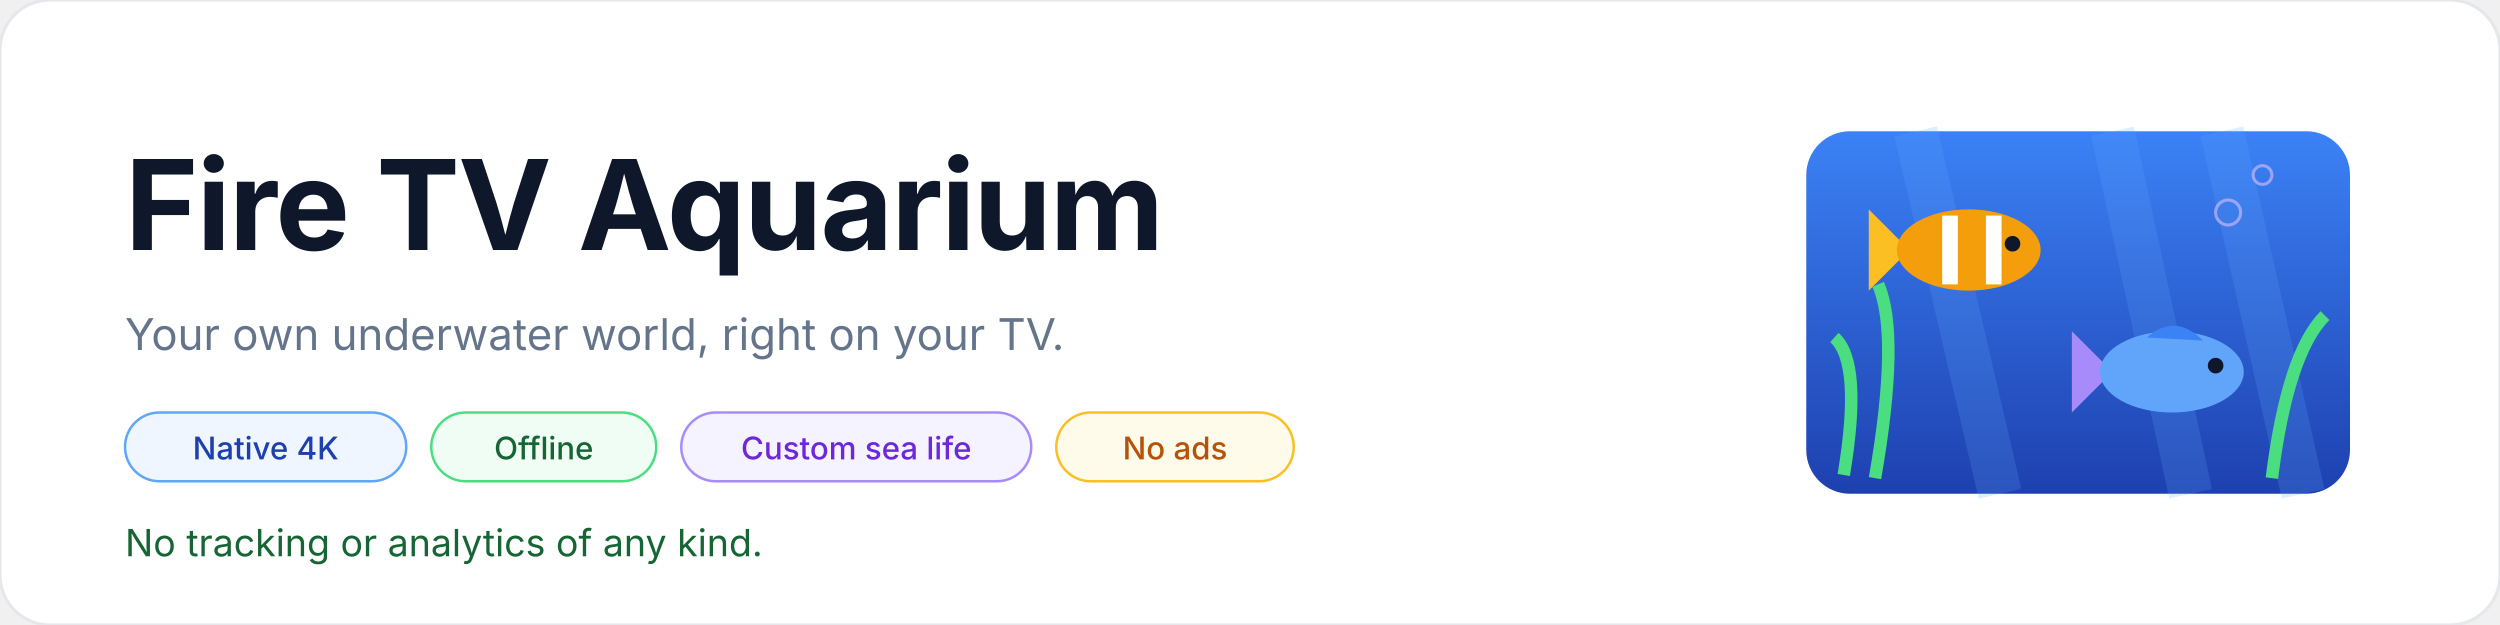
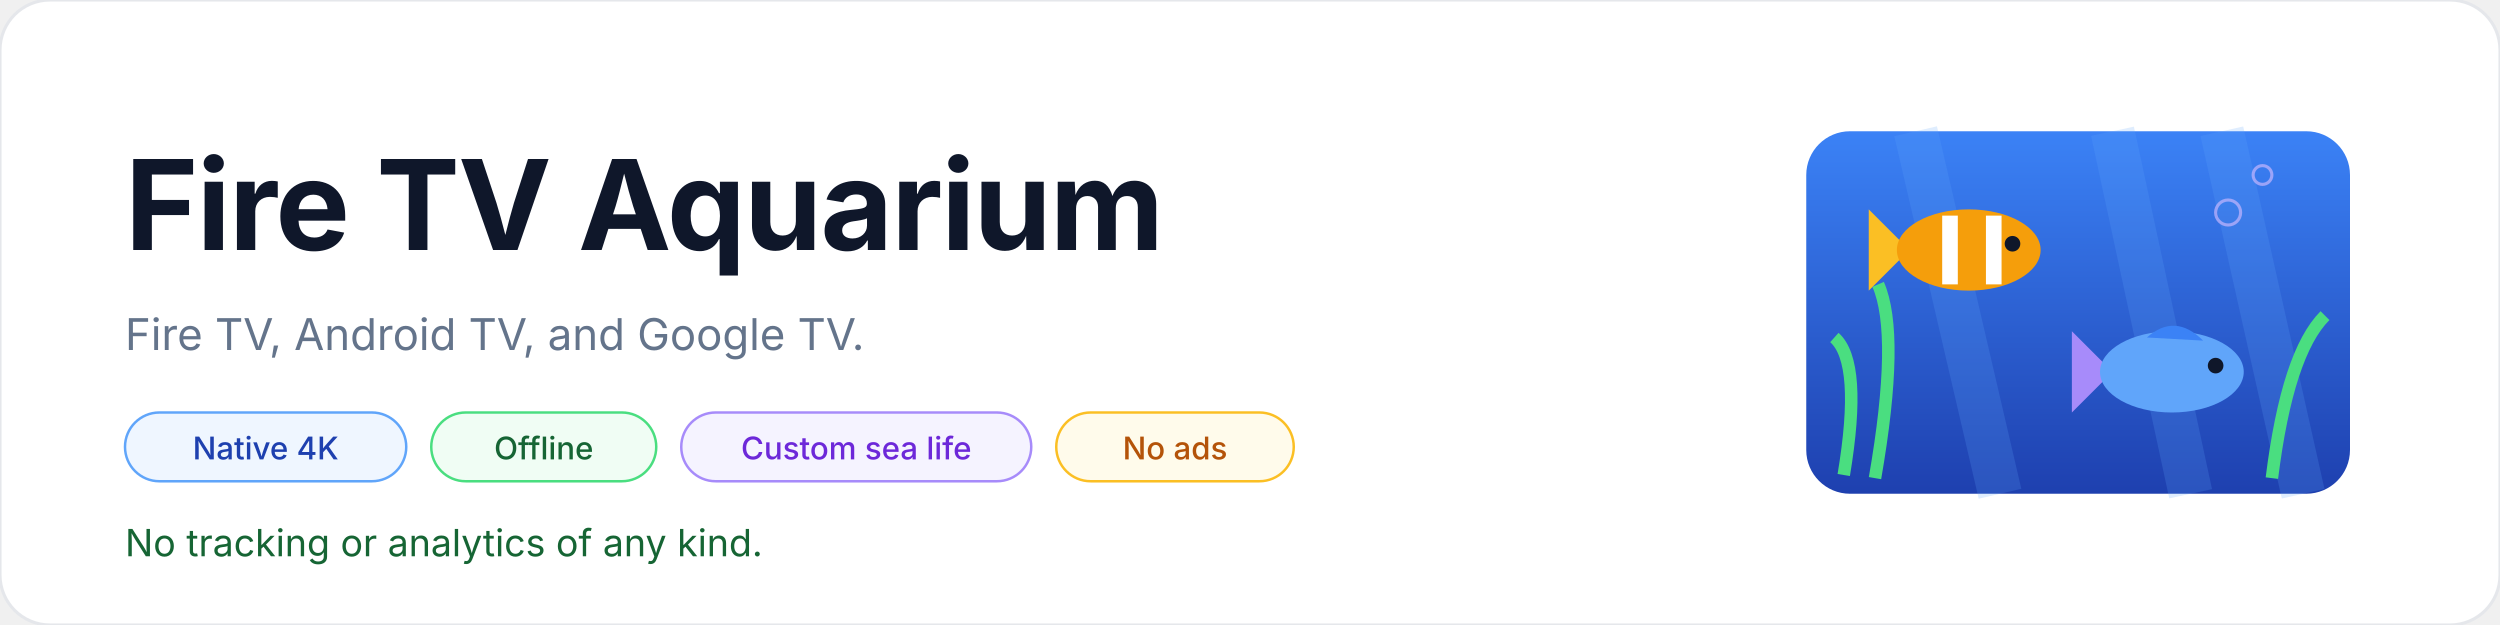
<svg xmlns="http://www.w3.org/2000/svg" viewBox="0 0 800 200" role="img" aria-labelledby="title description">
  <defs>
    <linearGradient id="background" x2="1" y2="1">
      <stop stop-color="#0c0a09" />
      <stop offset="1" stop-color="#1c1917" />
    </linearGradient>
    <linearGradient id="water" x2="0" y2="1">
      <stop stop-color="#3b82f6" />
      <stop offset="1" stop-color="#1e40af" />
    </linearGradient>
  </defs>
  <rect width="800" height="200" rx="16" fill="#fff" stroke="#e5e7eb" />
  <g font-family="system-ui, -apple-system, 'Segoe UI', sans-serif">
    <text x="40" y="80" font-size="40" font-weight="700" letter-spacing="-.5" fill="#0f172a">Fire TV Aquarium</text>
-     <text x="40" y="112" font-size="14" fill="#64748b">Your own underwater world, right on your TV.</text>
+     <text x="40" y="112" font-size="14" fill="#64748b">Fire TV, Android TV, and Google TV.</text>
    <g transform="translate(40 132)">
      <rect width="90" height="22" rx="11" fill="#eff6ff" stroke="#60a5fa" stroke-width=".8" opacity="1" />
      <text x="45.0" y="15" font-size="10" font-weight="500" text-anchor="middle" fill="#1e40af">Native 4K</text>
    </g>
    <g transform="translate(138 132)">
      <rect width="72" height="22" rx="11" fill="#f0fdf4" stroke="#4ade80" stroke-width=".8" opacity="1" />
      <text x="36.0" y="15" font-size="10" font-weight="500" text-anchor="middle" fill="#166534">Offline</text>
    </g>
    <g transform="translate(218 132)">
      <rect width="112" height="22" rx="11" fill="#f5f3ff" stroke="#a78bfa" stroke-width=".8" opacity="1" />
      <text x="56.0" y="15" font-size="10" font-weight="500" text-anchor="middle" fill="#6d28d9">Custom sea life</text>
    </g>
    <g transform="translate(338 132)">
      <rect width="76" height="22" rx="11" fill="#fffbeb" stroke="#fbbf24" stroke-width=".8" opacity="1" />
      <text x="38.0" y="15" font-size="10" font-weight="500" text-anchor="middle" fill="#b45309">No ads</text>
    </g>
    <text x="40" y="178" font-size="12" fill="#166534">No tracking or analytics of any kind.</text>
  </g>
  <g transform="translate(578 42)">
    <rect width="174" height="116" rx="14" fill="url(#water)" />
    <path d="M35 0 L62 116 M98 0 L123 116 M133 0 L159 116" stroke="#60a5fa" stroke-width="14" opacity=".2" />
    <path d="M12 110 Q18 74 9 66 M22 111 Q30 65 23 49 M149 111 Q154 71 166 59" fill="none" stroke="#4ade80" stroke-width="4" />
    <g transform="translate(52 38)">
      <path d="M-19 0 L-32 -13 L-32 13 Z" fill="#fbbf24" />
      <ellipse rx="23" ry="13" fill="#f59e0b" />
      <path d="M-6 -11 L-6 11 M8 -11 L8 11" stroke="#fff" stroke-width="5" />
      <circle cx="14" cy="-2" r="2.5" fill="#0f172a" />
    </g>
    <g transform="translate(117 77)">
      <path d="M-19 0 L-32 -13 L-32 13 Z" fill="#a78bfa" />
      <ellipse rx="23" ry="13" fill="#60a5fa" />
      <path d="M-8 -11 Q1 -19 10 -10" fill="#3b82f6" />
      <circle cx="14" cy="-2" r="2.5" fill="#0f172a" />
    </g>
    <circle cx="135" cy="26" r="4" fill="none" stroke="#c4b5fd" opacity=".7" />
    <circle cx="146" cy="14" r="3" fill="none" stroke="#c4b5fd" opacity=".7" />
  </g>
</svg>
